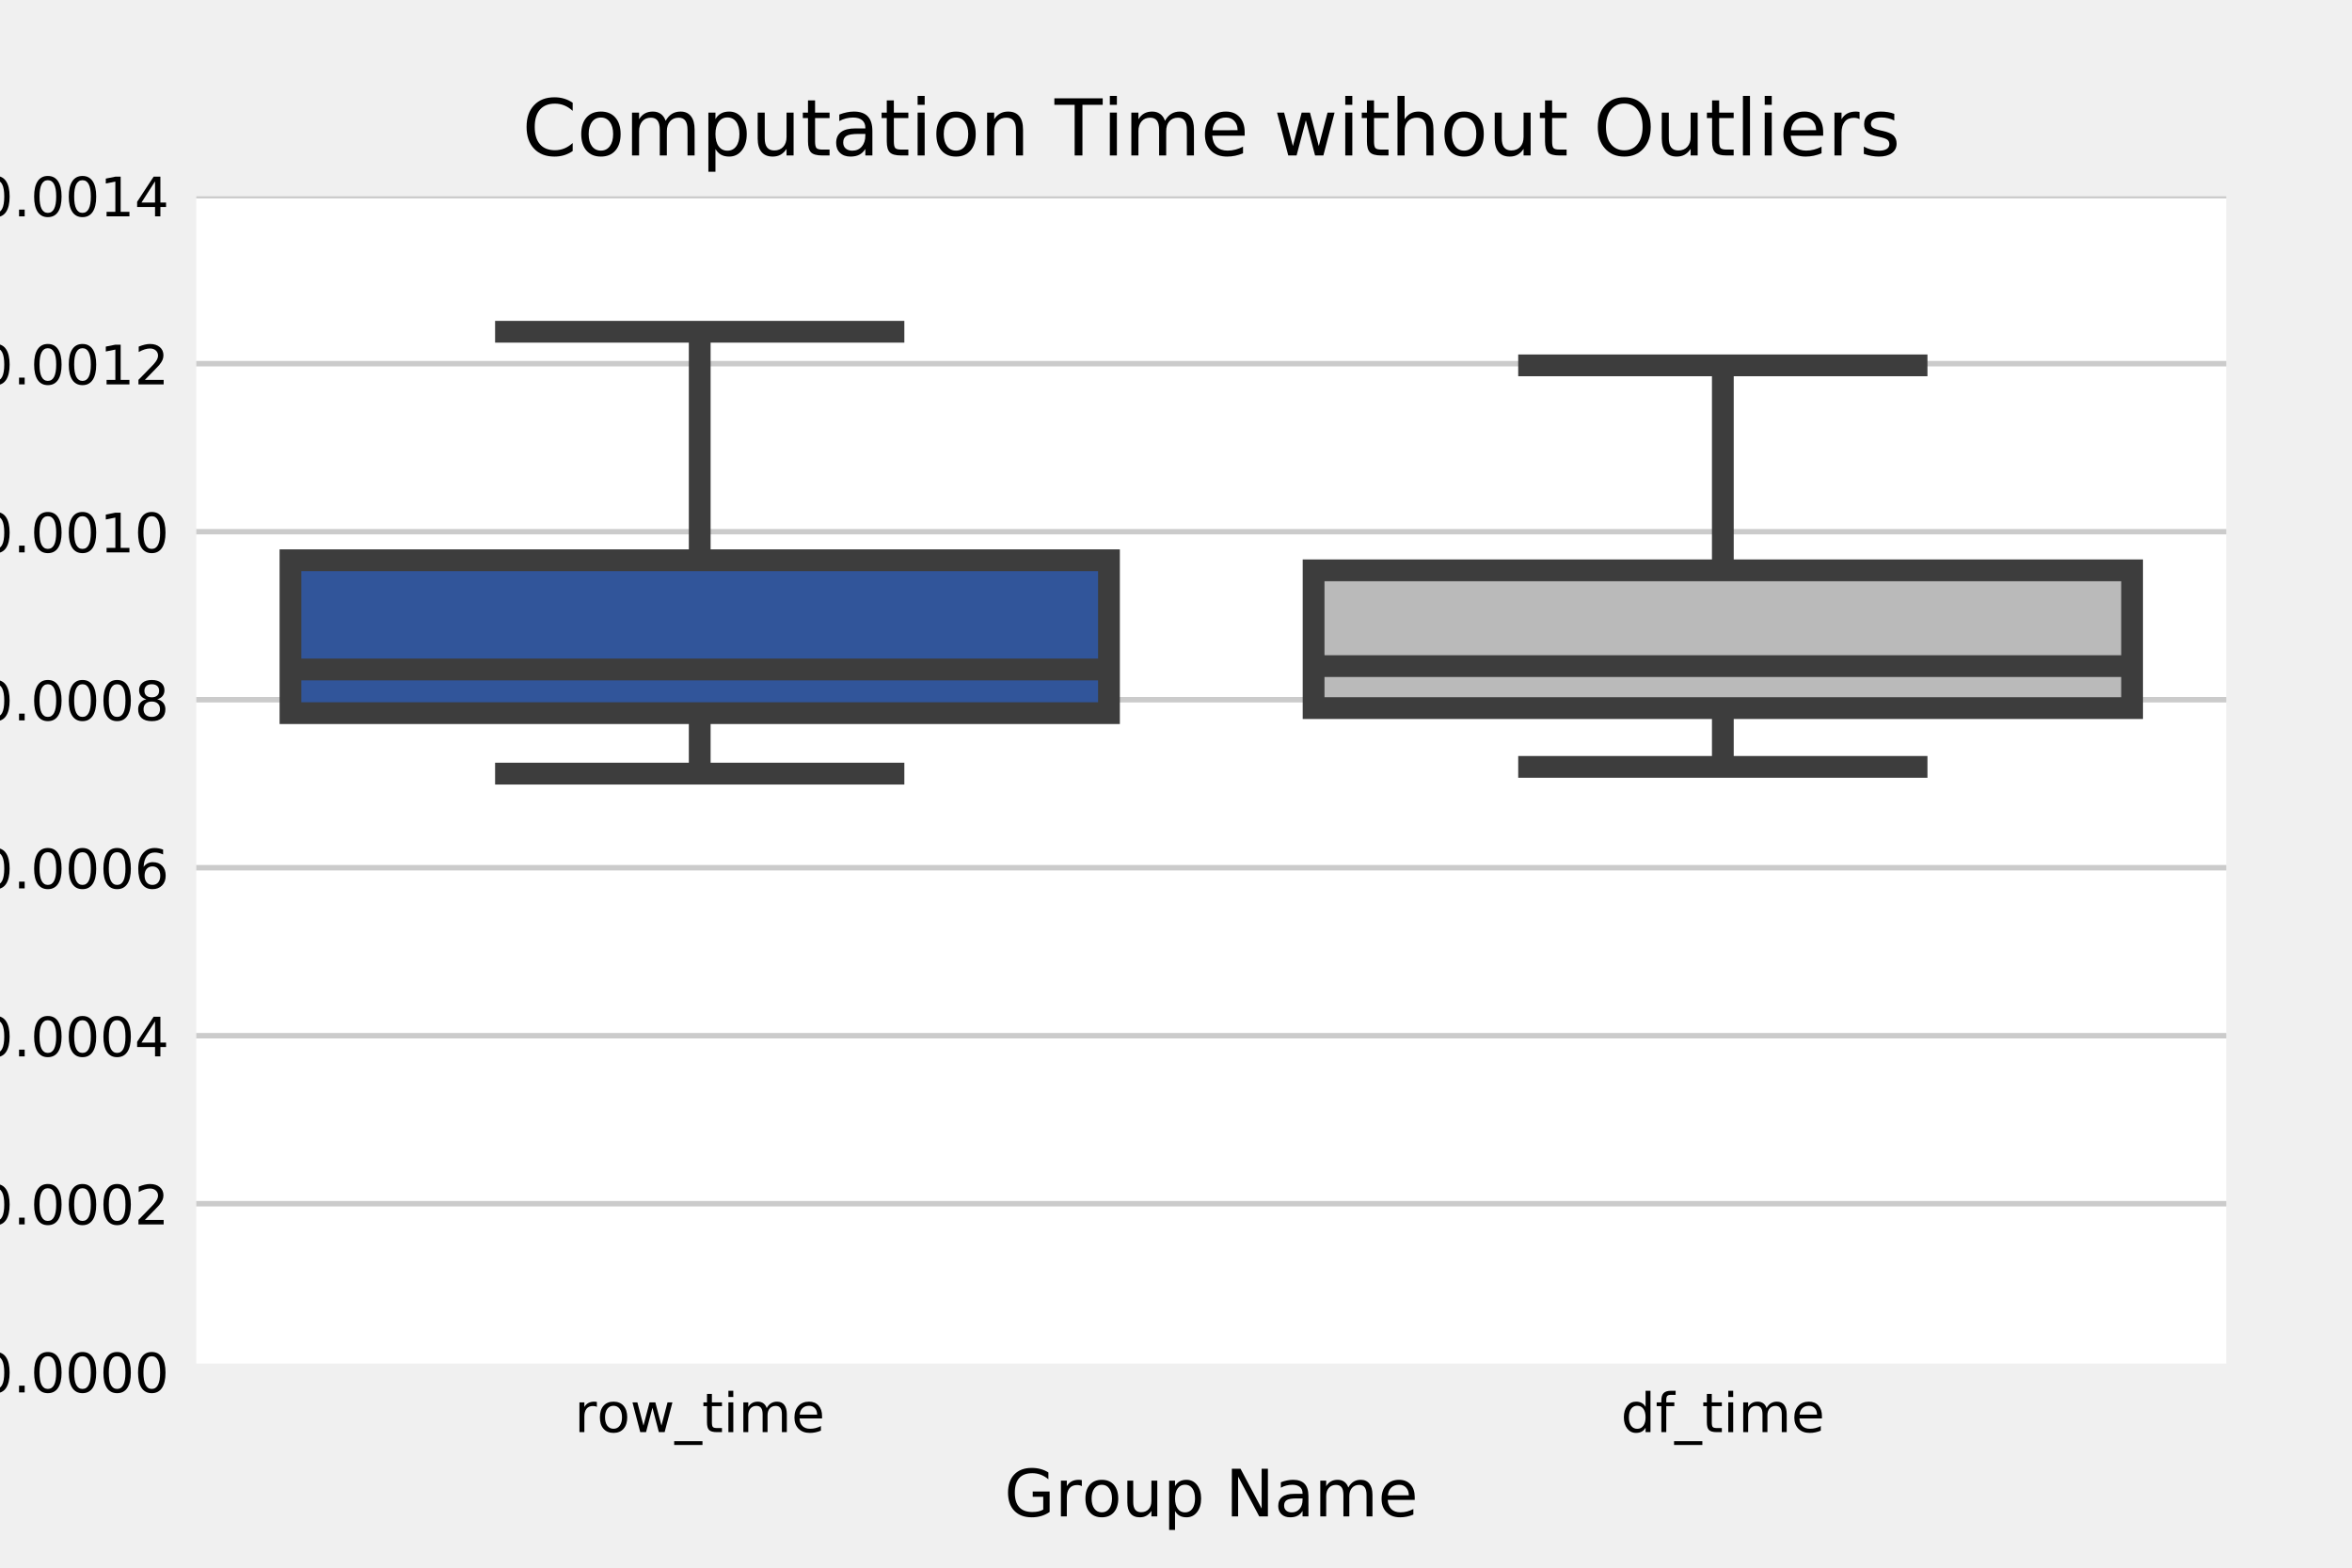
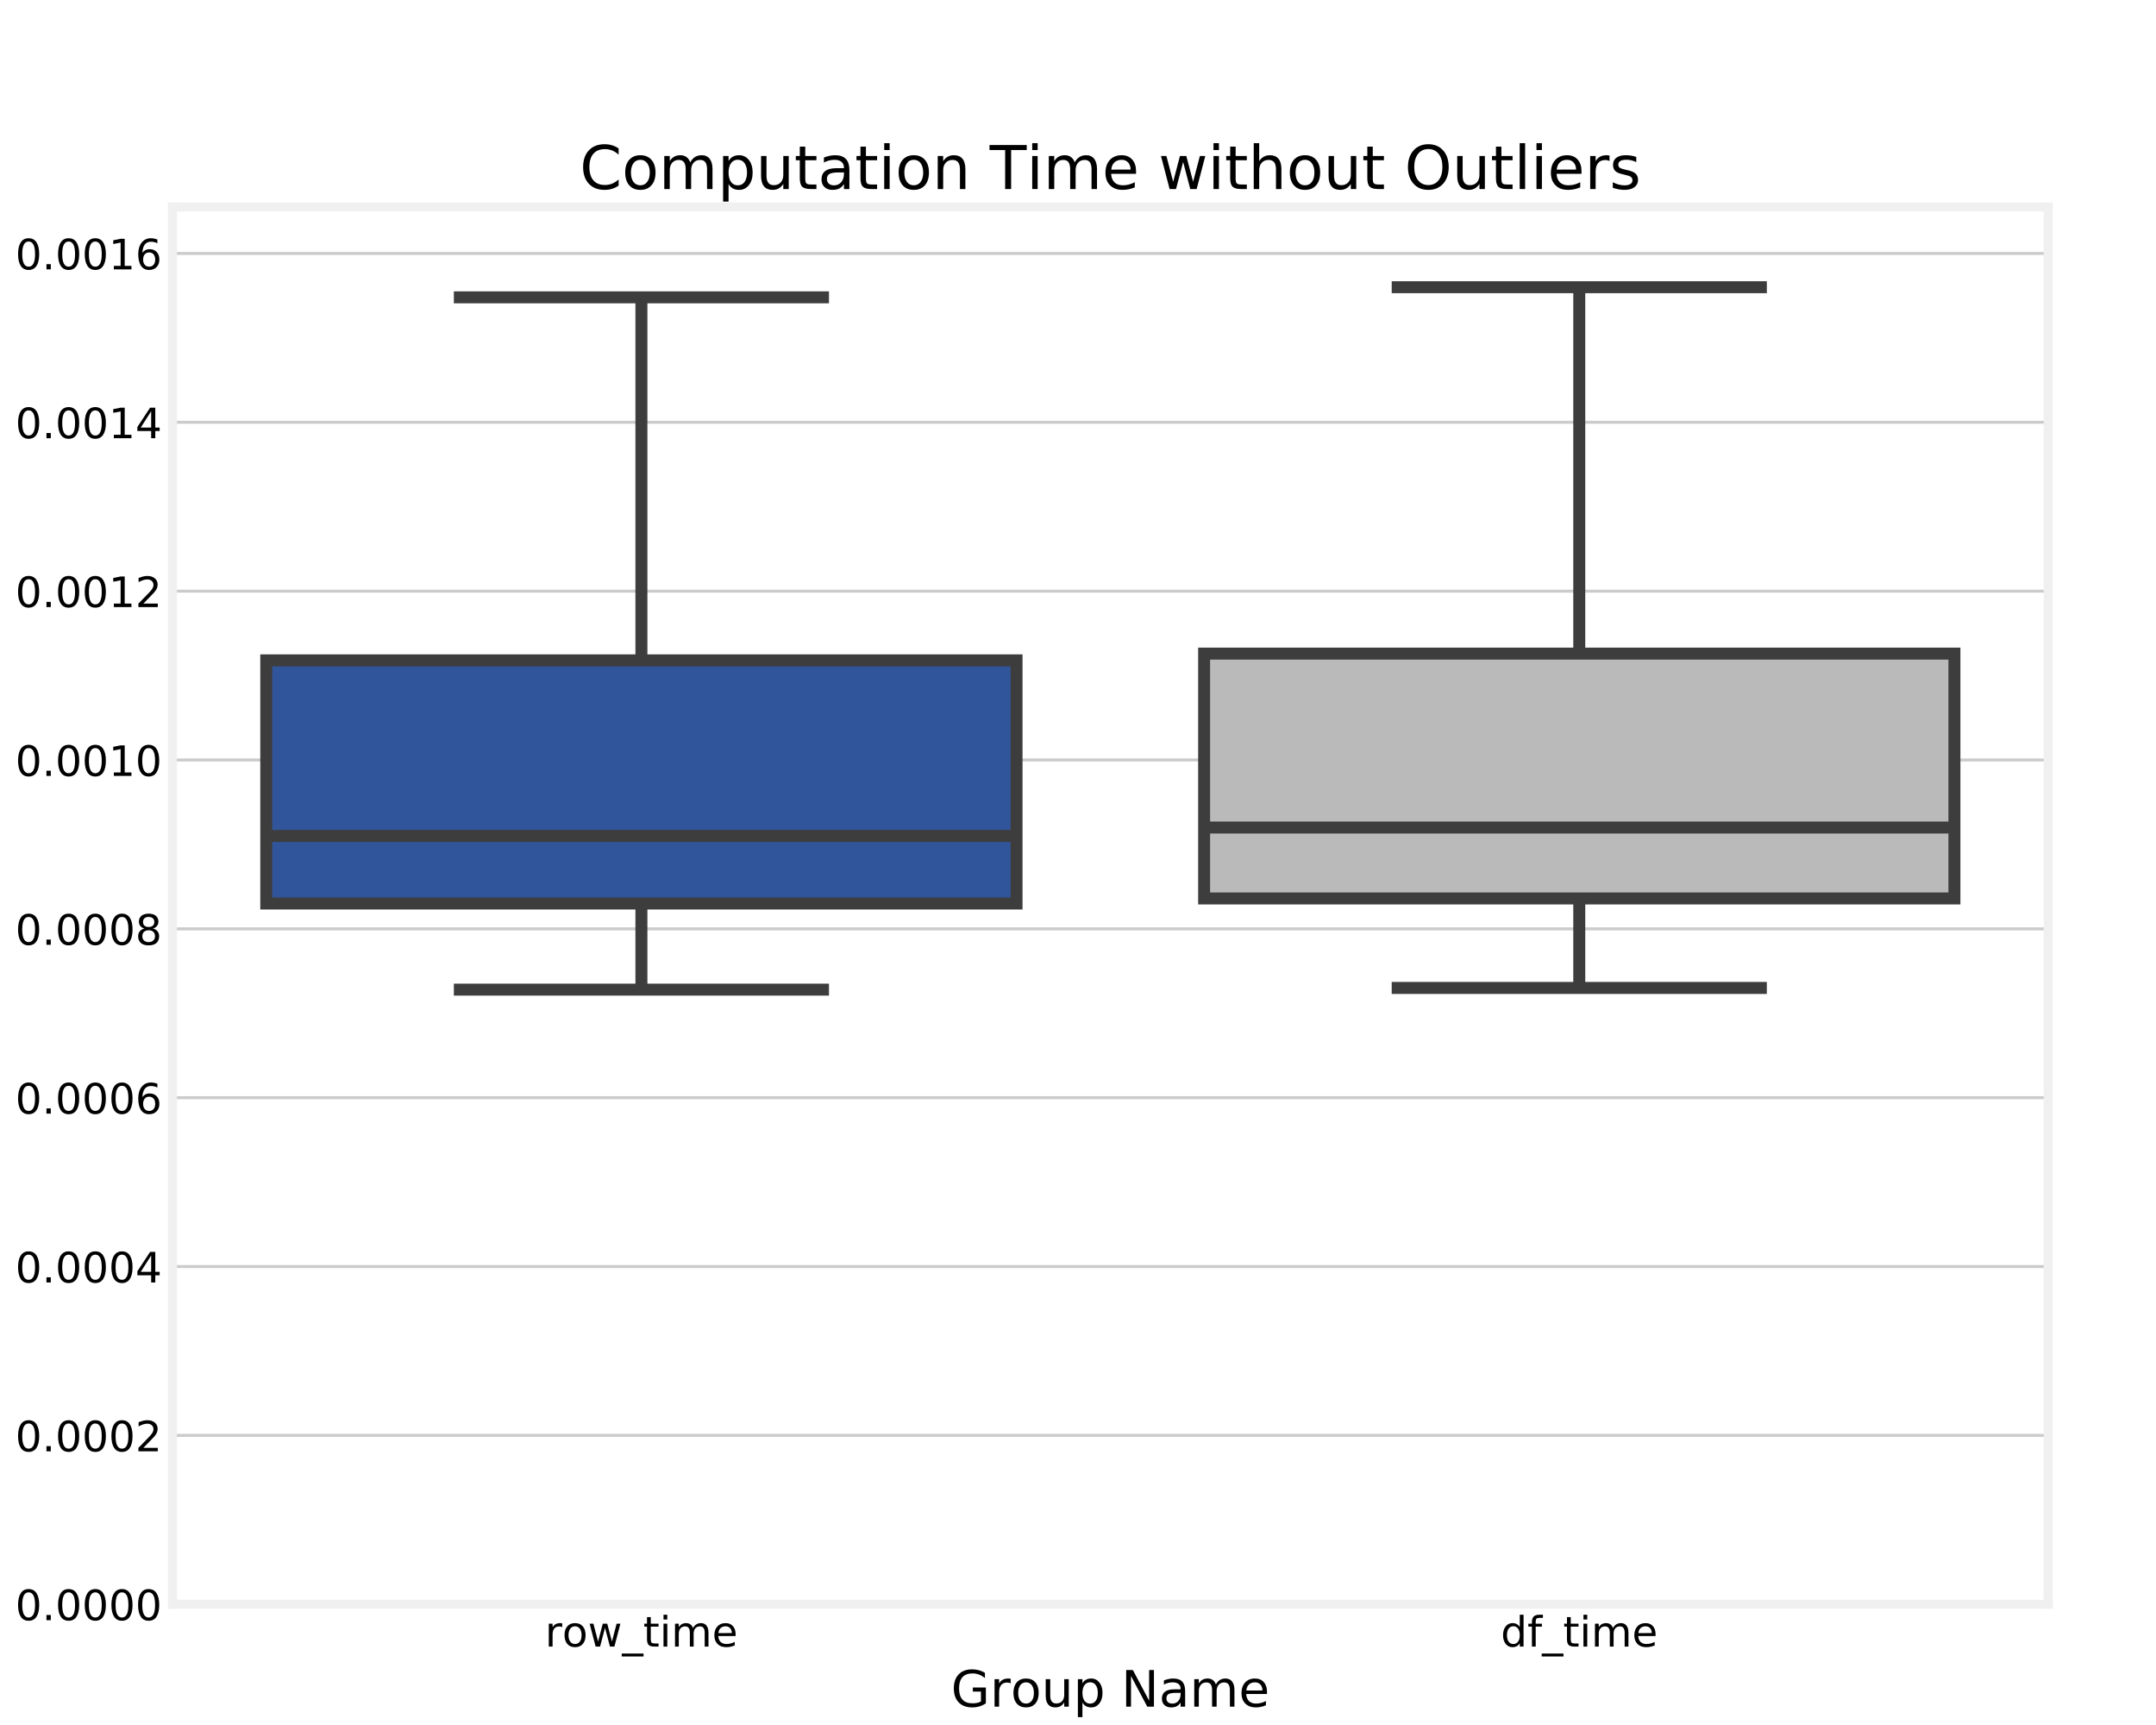
- <svg xmlns="http://www.w3.org/2000/svg" xmlns:xlink="http://www.w3.org/1999/xlink" height="288pt" version="1.1" viewBox="0 0 432 288" width="432pt">
+ <svg xmlns="http://www.w3.org/2000/svg" xmlns:xlink="http://www.w3.org/1999/xlink" height="576pt" version="1.1" viewBox="0 0 720 576" width="720pt">
  <defs>
    <style type="text/css">
*{stroke-linecap:butt;stroke-linejoin:round;}
  </style>
  </defs>
  <g id="figure_1">
    <g id="patch_1">
-       <path d="M 0 288  L 432 288  L 432 0  L 0 0  z " style="fill:#f0f0f0;" />
+       <path d="M 0 576  L 720 576  L 720 0  L 0 0  z " style="fill:#ffffff;" />
    </g>
    <g id="axes_1">
      <g id="patch_2">
-         <path d="M 34.56 252  L 410.4 252  L 410.4 34.56  L 34.56 34.56  z " style="fill:#ffffff;" />
+         <path d="M 57.6 535.68  L 684 535.68  L 684 69.12  L 57.6 69.12  z " style="fill:#ffffff;" />
      </g>
      <g id="matplotlib.axis_1">
        <g id="xtick_1">
          <g id="line2d_1" />
          <g id="text_1">
            <defs>
              <path d="M 41.109 46.297  Q 39.594 47.172 37.812 47.578  Q 36.031 48 33.891 48  Q 26.266 48 22.188 43.047  Q 18.109 38.094 18.109 28.812  L 18.109 0  L 9.078 0  L 9.078 54.688  L 18.109 54.688  L 18.109 46.188  Q 20.953 51.172 25.484 53.578  Q 30.031 56 36.531 56  Q 37.453 56 38.578 55.875  Q 39.703 55.766 41.062 55.516  z " id="DejaVuSans-114" />
              <path d="M 30.609 48.391  Q 23.391 48.391 19.188 42.75  Q 14.984 37.109 14.984 27.297  Q 14.984 17.484 19.156 11.844  Q 23.344 6.203 30.609 6.203  Q 37.797 6.203 41.984 11.859  Q 46.188 17.531 46.188 27.297  Q 46.188 37.016 41.984 42.703  Q 37.797 48.391 30.609 48.391  z M 30.609 56  Q 42.328 56 49.016 48.375  Q 55.719 40.766 55.719 27.297  Q 55.719 13.875 49.016 6.219  Q 42.328 -1.422 30.609 -1.422  Q 18.844 -1.422 12.172 6.219  Q 5.516 13.875 5.516 27.297  Q 5.516 40.766 12.172 48.375  Q 18.844 56 30.609 56  z " id="DejaVuSans-111" />
              <path d="M 4.203 54.688  L 13.188 54.688  L 24.422 12.016  L 35.594 54.688  L 46.188 54.688  L 57.422 12.016  L 68.609 54.688  L 77.594 54.688  L 63.281 0  L 52.688 0  L 40.922 44.828  L 29.109 0  L 18.5 0  z " id="DejaVuSans-119" />
              <path d="M 50.984 -16.609  L 50.984 -23.578  L -0.984 -23.578  L -0.984 -16.609  z " id="DejaVuSans-95" />
              <path d="M 18.312 70.219  L 18.312 54.688  L 36.812 54.688  L 36.812 47.703  L 18.312 47.703  L 18.312 18.016  Q 18.312 11.328 20.141 9.422  Q 21.969 7.516 27.594 7.516  L 36.812 7.516  L 36.812 0  L 27.594 0  Q 17.188 0 13.234 3.875  Q 9.281 7.766 9.281 18.016  L 9.281 47.703  L 2.688 47.703  L 2.688 54.688  L 9.281 54.688  L 9.281 70.219  z " id="DejaVuSans-116" />
              <path d="M 9.422 54.688  L 18.406 54.688  L 18.406 0  L 9.422 0  z M 9.422 75.984  L 18.406 75.984  L 18.406 64.594  L 9.422 64.594  z " id="DejaVuSans-105" />
              <path d="M 52 44.188  Q 55.375 50.25 60.062 53.125  Q 64.75 56 71.094 56  Q 79.641 56 84.281 50.016  Q 88.922 44.047 88.922 33.016  L 88.922 0  L 79.891 0  L 79.891 32.719  Q 79.891 40.578 77.094 44.375  Q 74.312 48.188 68.609 48.188  Q 61.625 48.188 57.562 43.547  Q 53.516 38.922 53.516 30.906  L 53.516 0  L 44.484 0  L 44.484 32.719  Q 44.484 40.625 41.703 44.406  Q 38.922 48.188 33.109 48.188  Q 26.219 48.188 22.156 43.531  Q 18.109 38.875 18.109 30.906  L 18.109 0  L 9.078 0  L 9.078 54.688  L 18.109 54.688  L 18.109 46.188  Q 21.188 51.219 25.484 53.609  Q 29.781 56 35.688 56  Q 41.656 56 45.828 52.969  Q 50 49.953 52 44.188  z " id="DejaVuSans-109" />
              <path d="M 56.203 29.594  L 56.203 25.203  L 14.891 25.203  Q 15.484 15.922 20.484 11.062  Q 25.484 6.203 34.422 6.203  Q 39.594 6.203 44.453 7.469  Q 49.312 8.734 54.109 11.281  L 54.109 2.781  Q 49.266 0.734 44.188 -0.344  Q 39.109 -1.422 33.891 -1.422  Q 20.797 -1.422 13.156 6.188  Q 5.516 13.812 5.516 26.812  Q 5.516 40.234 12.766 48.109  Q 20.016 56 32.328 56  Q 43.359 56 49.781 48.891  Q 56.203 41.797 56.203 29.594  z M 47.219 32.234  Q 47.125 39.594 43.094 43.984  Q 39.062 48.391 32.422 48.391  Q 24.906 48.391 20.391 44.141  Q 15.875 39.891 15.188 32.172  z " id="DejaVuSans-101" />
            </defs>
-             <g transform="translate(105.5216 263.0984)scale(0.1 -0.1)">
+             <g transform="translate(182.0022 549.8178)scale(0.14 -0.14)">
              <use xlink:href="#DejaVuSans-114" />
              <use x="41.082" xlink:href="#DejaVuSans-111" />
              <use x="102.264" xlink:href="#DejaVuSans-119" />
              <use x="184.051" xlink:href="#DejaVuSans-95" />
              <use x="234.051" xlink:href="#DejaVuSans-116" />
              <use x="273.26" xlink:href="#DejaVuSans-105" />
              <use x="301.043" xlink:href="#DejaVuSans-109" />
              <use x="398.455" xlink:href="#DejaVuSans-101" />
            </g>
          </g>
        </g>
        <g id="xtick_2">
          <g id="line2d_2" />
          <g id="text_2">
            <defs>
              <path d="M 45.406 46.391  L 45.406 75.984  L 54.391 75.984  L 54.391 0  L 45.406 0  L 45.406 8.203  Q 42.578 3.328 38.25 0.953  Q 33.938 -1.422 27.875 -1.422  Q 17.969 -1.422 11.734 6.484  Q 5.516 14.406 5.516 27.297  Q 5.516 40.188 11.734 48.094  Q 17.969 56 27.875 56  Q 33.938 56 38.25 53.625  Q 42.578 51.266 45.406 46.391  z M 14.797 27.297  Q 14.797 17.391 18.875 11.75  Q 22.953 6.109 30.078 6.109  Q 37.203 6.109 41.297 11.75  Q 45.406 17.391 45.406 27.297  Q 45.406 37.203 41.297 42.844  Q 37.203 48.484 30.078 48.484  Q 22.953 48.484 18.875 42.844  Q 14.797 37.203 14.797 27.297  z " id="DejaVuSans-100" />
              <path d="M 37.109 75.984  L 37.109 68.5  L 28.516 68.5  Q 23.688 68.5 21.797 66.547  Q 19.922 64.594 19.922 59.516  L 19.922 54.688  L 34.719 54.688  L 34.719 47.703  L 19.922 47.703  L 19.922 0  L 10.891 0  L 10.891 47.703  L 2.297 47.703  L 2.297 54.688  L 10.891 54.688  L 10.891 58.5  Q 10.891 67.625 15.141 71.797  Q 19.391 75.984 28.609 75.984  z " id="DejaVuSans-102" />
            </defs>
-             <g transform="translate(297.7095 263.0984)scale(0.1 -0.1)">
+             <g transform="translate(501.1773 549.8178)scale(0.14 -0.14)">
              <use xlink:href="#DejaVuSans-100" />
              <use x="63.477" xlink:href="#DejaVuSans-102" />
              <use x="98.682" xlink:href="#DejaVuSans-95" />
              <use x="148.682" xlink:href="#DejaVuSans-116" />
              <use x="187.891" xlink:href="#DejaVuSans-105" />
              <use x="215.674" xlink:href="#DejaVuSans-109" />
              <use x="313.086" xlink:href="#DejaVuSans-101" />
            </g>
          </g>
        </g>
        <g id="text_3">
          <defs>
            <path d="M 59.516 10.406  L 59.516 29.984  L 43.406 29.984  L 43.406 38.094  L 69.281 38.094  L 69.281 6.781  Q 63.578 2.734 56.688 0.656  Q 49.812 -1.422 42 -1.422  Q 24.906 -1.422 15.25 8.562  Q 5.609 18.562 5.609 36.375  Q 5.609 54.25 15.25 64.234  Q 24.906 74.219 42 74.219  Q 49.125 74.219 55.547 72.453  Q 61.969 70.703 67.391 67.281  L 67.391 56.781  Q 61.922 61.422 55.766 63.766  Q 49.609 66.109 42.828 66.109  Q 29.438 66.109 22.719 58.641  Q 16.016 51.172 16.016 36.375  Q 16.016 21.625 22.719 14.156  Q 29.438 6.688 42.828 6.688  Q 48.047 6.688 52.141 7.594  Q 56.25 8.5 59.516 10.406  z " id="DejaVuSans-71" />
            <path d="M 8.5 21.578  L 8.5 54.688  L 17.484 54.688  L 17.484 21.922  Q 17.484 14.156 20.5 10.266  Q 23.531 6.391 29.594 6.391  Q 36.859 6.391 41.078 11.031  Q 45.312 15.672 45.312 23.688  L 45.312 54.688  L 54.297 54.688  L 54.297 0  L 45.312 0  L 45.312 8.406  Q 42.047 3.422 37.719 1  Q 33.406 -1.422 27.688 -1.422  Q 18.266 -1.422 13.375 4.438  Q 8.5 10.297 8.5 21.578  z M 31.109 56  z " id="DejaVuSans-117" />
            <path d="M 18.109 8.203  L 18.109 -20.797  L 9.078 -20.797  L 9.078 54.688  L 18.109 54.688  L 18.109 46.391  Q 20.953 51.266 25.266 53.625  Q 29.594 56 35.594 56  Q 45.562 56 51.781 48.094  Q 58.016 40.188 58.016 27.297  Q 58.016 14.406 51.781 6.484  Q 45.562 -1.422 35.594 -1.422  Q 29.594 -1.422 25.266 0.953  Q 20.953 3.328 18.109 8.203  z M 48.688 27.297  Q 48.688 37.203 44.609 42.844  Q 40.531 48.484 33.406 48.484  Q 26.266 48.484 22.188 42.844  Q 18.109 37.203 18.109 27.297  Q 18.109 17.391 22.188 11.75  Q 26.266 6.109 33.406 6.109  Q 40.531 6.109 44.609 11.75  Q 48.688 17.391 48.688 27.297  z " id="DejaVuSans-112" />
            <path id="DejaVuSans-32" />
            <path d="M 9.812 72.906  L 23.094 72.906  L 55.422 11.922  L 55.422 72.906  L 64.984 72.906  L 64.984 0  L 51.703 0  L 19.391 60.984  L 19.391 0  L 9.812 0  z " id="DejaVuSans-78" />
            <path d="M 34.281 27.484  Q 23.391 27.484 19.188 25  Q 14.984 22.516 14.984 16.5  Q 14.984 11.719 18.141 8.906  Q 21.297 6.109 26.703 6.109  Q 34.188 6.109 38.703 11.406  Q 43.219 16.703 43.219 25.484  L 43.219 27.484  z M 52.203 31.203  L 52.203 0  L 43.219 0  L 43.219 8.297  Q 40.141 3.328 35.547 0.953  Q 30.953 -1.422 24.312 -1.422  Q 15.922 -1.422 10.953 3.297  Q 6 8.016 6 15.922  Q 6 25.141 12.172 29.828  Q 18.359 34.516 30.609 34.516  L 43.219 34.516  L 43.219 35.406  Q 43.219 41.609 39.141 45  Q 35.062 48.391 27.688 48.391  Q 23 48.391 18.547 47.266  Q 14.109 46.141 10.016 43.891  L 10.016 52.203  Q 14.938 54.109 19.578 55.047  Q 24.219 56 28.609 56  Q 40.484 56 46.344 49.844  Q 52.203 43.703 52.203 31.203  z " id="DejaVuSans-97" />
          </defs>
-           <g transform="translate(184.4747 278.5744)scale(0.12 -0.12)">
+           <g transform="translate(317.5926 569.8841)scale(0.168 -0.168)">
            <use xlink:href="#DejaVuSans-71" />
            <use x="77.49" xlink:href="#DejaVuSans-114" />
            <use x="118.572" xlink:href="#DejaVuSans-111" />
            <use x="179.754" xlink:href="#DejaVuSans-117" />
            <use x="243.133" xlink:href="#DejaVuSans-112" />
            <use x="306.609" xlink:href="#DejaVuSans-32" />
            <use x="338.396" xlink:href="#DejaVuSans-78" />
            <use x="413.201" xlink:href="#DejaVuSans-97" />
            <use x="474.48" xlink:href="#DejaVuSans-109" />
            <use x="571.893" xlink:href="#DejaVuSans-101" />
          </g>
        </g>
      </g>
      <g id="matplotlib.axis_2">
        <g id="ytick_1">
          <g id="line2d_3">
-             <path clip-path="url(#p9e20594814)" d="M 34.56 252  L 410.4 252  " style="fill:none;stroke:#cbcbcb;" />
+             <path clip-path="url(#pdf74c2e23c)" d="M 57.6 535.68  L 684 535.68  " style="fill:none;stroke:#cbcbcb;" />
          </g>
          <g id="line2d_4" />
          <g id="text_4">
            <defs>
              <path d="M 31.781 66.406  Q 24.172 66.406 20.328 58.906  Q 16.5 51.422 16.5 36.375  Q 16.5 21.391 20.328 13.891  Q 24.172 6.391 31.781 6.391  Q 39.453 6.391 43.281 13.891  Q 47.125 21.391 47.125 36.375  Q 47.125 51.422 43.281 58.906  Q 39.453 66.406 31.781 66.406  z M 31.781 74.219  Q 44.047 74.219 50.516 64.516  Q 56.984 54.828 56.984 36.375  Q 56.984 17.969 50.516 8.266  Q 44.047 -1.422 31.781 -1.422  Q 19.531 -1.422 13.062 8.266  Q 6.594 17.969 6.594 36.375  Q 6.594 54.828 13.062 64.516  Q 19.531 74.219 31.781 74.219  z " id="DejaVuSans-48" />
              <path d="M 10.688 12.406  L 21 12.406  L 21 0  L 10.688 0  z " id="DejaVuSans-46" />
            </defs>
-             <g transform="translate(-3.930625 255.7992)scale(0.1 -0.1)">
+             <g transform="translate(5.113125 540.9989)scale(0.14 -0.14)">
              <use xlink:href="#DejaVuSans-48" />
              <use x="63.623" xlink:href="#DejaVuSans-46" />
              <use x="95.41" xlink:href="#DejaVuSans-48" />
              <use x="159.033" xlink:href="#DejaVuSans-48" />
              <use x="222.656" xlink:href="#DejaVuSans-48" />
              <use x="286.279" xlink:href="#DejaVuSans-48" />
            </g>
          </g>
        </g>
        <g id="ytick_2">
          <g id="line2d_5">
-             <path clip-path="url(#p9e20594814)" d="M 34.56 221.136  L 410.4 221.136  " style="fill:none;stroke:#cbcbcb;" />
+             <path clip-path="url(#pdf74c2e23c)" d="M 57.6 479.298  L 684 479.298  " style="fill:none;stroke:#cbcbcb;" />
          </g>
          <g id="line2d_6" />
          <g id="text_5">
            <defs>
              <path d="M 19.188 8.297  L 53.609 8.297  L 53.609 0  L 7.328 0  L 7.328 8.297  Q 12.938 14.109 22.625 23.891  Q 32.328 33.688 34.812 36.531  Q 39.547 41.844 41.422 45.531  Q 43.312 49.219 43.312 52.781  Q 43.312 58.594 39.234 62.25  Q 35.156 65.922 28.609 65.922  Q 23.969 65.922 18.812 64.312  Q 13.672 62.703 7.812 59.422  L 7.812 69.391  Q 13.766 71.781 18.938 73  Q 24.125 74.219 28.422 74.219  Q 39.75 74.219 46.484 68.547  Q 53.219 62.891 53.219 53.422  Q 53.219 48.922 51.531 44.891  Q 49.859 40.875 45.406 35.406  Q 44.188 33.984 37.641 27.219  Q 31.109 20.453 19.188 8.297  z " id="DejaVuSans-50" />
            </defs>
-             <g transform="translate(-3.930625 224.9348)scale(0.1 -0.1)">
+             <g transform="translate(5.113125 484.617)scale(0.14 -0.14)">
              <use xlink:href="#DejaVuSans-48" />
              <use x="63.623" xlink:href="#DejaVuSans-46" />
              <use x="95.41" xlink:href="#DejaVuSans-48" />
              <use x="159.033" xlink:href="#DejaVuSans-48" />
              <use x="222.656" xlink:href="#DejaVuSans-48" />
              <use x="286.279" xlink:href="#DejaVuSans-50" />
            </g>
          </g>
        </g>
        <g id="ytick_3">
          <g id="line2d_7">
-             <path clip-path="url(#p9e20594814)" d="M 34.56 190.271  L 410.4 190.271  " style="fill:none;stroke:#cbcbcb;" />
+             <path clip-path="url(#pdf74c2e23c)" d="M 57.6 422.916  L 684 422.916  " style="fill:none;stroke:#cbcbcb;" />
          </g>
          <g id="line2d_8" />
          <g id="text_6">
            <defs>
              <path d="M 37.797 64.312  L 12.891 25.391  L 37.797 25.391  z M 35.203 72.906  L 47.609 72.906  L 47.609 25.391  L 58.016 25.391  L 58.016 17.188  L 47.609 17.188  L 47.609 0  L 37.797 0  L 37.797 17.188  L 4.891 17.188  L 4.891 26.703  z " id="DejaVuSans-52" />
            </defs>
-             <g transform="translate(-3.930625 194.0703)scale(0.1 -0.1)">
+             <g transform="translate(5.113125 428.2352)scale(0.14 -0.14)">
              <use xlink:href="#DejaVuSans-48" />
              <use x="63.623" xlink:href="#DejaVuSans-46" />
              <use x="95.41" xlink:href="#DejaVuSans-48" />
              <use x="159.033" xlink:href="#DejaVuSans-48" />
              <use x="222.656" xlink:href="#DejaVuSans-48" />
              <use x="286.279" xlink:href="#DejaVuSans-52" />
            </g>
          </g>
        </g>
        <g id="ytick_4">
          <g id="line2d_9">
-             <path clip-path="url(#p9e20594814)" d="M 34.56 159.407  L 410.4 159.407  " style="fill:none;stroke:#cbcbcb;" />
+             <path clip-path="url(#pdf74c2e23c)" d="M 57.6 366.534  L 684 366.534  " style="fill:none;stroke:#cbcbcb;" />
          </g>
          <g id="line2d_10" />
          <g id="text_7">
            <defs>
              <path d="M 33.016 40.375  Q 26.375 40.375 22.484 35.828  Q 18.609 31.297 18.609 23.391  Q 18.609 15.531 22.484 10.953  Q 26.375 6.391 33.016 6.391  Q 39.656 6.391 43.531 10.953  Q 47.406 15.531 47.406 23.391  Q 47.406 31.297 43.531 35.828  Q 39.656 40.375 33.016 40.375  z M 52.594 71.297  L 52.594 62.312  Q 48.875 64.062 45.094 64.984  Q 41.312 65.922 37.594 65.922  Q 27.828 65.922 22.672 59.328  Q 17.531 52.734 16.797 39.406  Q 19.672 43.656 24.016 45.922  Q 28.375 48.188 33.594 48.188  Q 44.578 48.188 50.953 41.516  Q 57.328 34.859 57.328 23.391  Q 57.328 12.156 50.688 5.359  Q 44.047 -1.422 33.016 -1.422  Q 20.359 -1.422 13.672 8.266  Q 6.984 17.969 6.984 36.375  Q 6.984 53.656 15.188 63.938  Q 23.391 74.219 37.203 74.219  Q 40.922 74.219 44.703 73.484  Q 48.484 72.75 52.594 71.297  z " id="DejaVuSans-54" />
            </defs>
-             <g transform="translate(-3.930625 163.2059)scale(0.1 -0.1)">
+             <g transform="translate(5.113125 371.8533)scale(0.14 -0.14)">
              <use xlink:href="#DejaVuSans-48" />
              <use x="63.623" xlink:href="#DejaVuSans-46" />
              <use x="95.41" xlink:href="#DejaVuSans-48" />
              <use x="159.033" xlink:href="#DejaVuSans-48" />
              <use x="222.656" xlink:href="#DejaVuSans-48" />
              <use x="286.279" xlink:href="#DejaVuSans-54" />
            </g>
          </g>
        </g>
        <g id="ytick_5">
          <g id="line2d_11">
-             <path clip-path="url(#p9e20594814)" d="M 34.56 128.542  L 410.4 128.542  " style="fill:none;stroke:#cbcbcb;" />
+             <path clip-path="url(#pdf74c2e23c)" d="M 57.6 310.153  L 684 310.153  " style="fill:none;stroke:#cbcbcb;" />
          </g>
          <g id="line2d_12" />
          <g id="text_8">
            <defs>
              <path d="M 31.781 34.625  Q 24.75 34.625 20.719 30.859  Q 16.703 27.094 16.703 20.516  Q 16.703 13.922 20.719 10.156  Q 24.75 6.391 31.781 6.391  Q 38.812 6.391 42.859 10.172  Q 46.922 13.969 46.922 20.516  Q 46.922 27.094 42.891 30.859  Q 38.875 34.625 31.781 34.625  z M 21.922 38.812  Q 15.578 40.375 12.031 44.719  Q 8.5 49.078 8.5 55.328  Q 8.5 64.062 14.719 69.141  Q 20.953 74.219 31.781 74.219  Q 42.672 74.219 48.875 69.141  Q 55.078 64.062 55.078 55.328  Q 55.078 49.078 51.531 44.719  Q 48 40.375 41.703 38.812  Q 48.828 37.156 52.797 32.312  Q 56.781 27.484 56.781 20.516  Q 56.781 9.906 50.312 4.234  Q 43.844 -1.422 31.781 -1.422  Q 19.734 -1.422 13.25 4.234  Q 6.781 9.906 6.781 20.516  Q 6.781 27.484 10.781 32.312  Q 14.797 37.156 21.922 38.812  z M 18.312 54.391  Q 18.312 48.734 21.844 45.562  Q 25.391 42.391 31.781 42.391  Q 38.141 42.391 41.719 45.562  Q 45.312 48.734 45.312 54.391  Q 45.312 60.062 41.719 63.234  Q 38.141 66.406 31.781 66.406  Q 25.391 66.406 21.844 63.234  Q 18.312 60.062 18.312 54.391  z " id="DejaVuSans-56" />
            </defs>
-             <g transform="translate(-3.930625 132.3414)scale(0.1 -0.1)">
+             <g transform="translate(5.113125 315.4714)scale(0.14 -0.14)">
              <use xlink:href="#DejaVuSans-48" />
              <use x="63.623" xlink:href="#DejaVuSans-46" />
              <use x="95.41" xlink:href="#DejaVuSans-48" />
              <use x="159.033" xlink:href="#DejaVuSans-48" />
              <use x="222.656" xlink:href="#DejaVuSans-48" />
              <use x="286.279" xlink:href="#DejaVuSans-56" />
            </g>
          </g>
        </g>
        <g id="ytick_6">
          <g id="line2d_13">
-             <path clip-path="url(#p9e20594814)" d="M 34.56 97.678  L 410.4 97.678  " style="fill:none;stroke:#cbcbcb;" />
+             <path clip-path="url(#pdf74c2e23c)" d="M 57.6 253.771  L 684 253.771  " style="fill:none;stroke:#cbcbcb;" />
          </g>
          <g id="line2d_14" />
          <g id="text_9">
            <defs>
              <path d="M 12.406 8.297  L 28.516 8.297  L 28.516 63.922  L 10.984 60.406  L 10.984 69.391  L 28.422 72.906  L 38.281 72.906  L 38.281 8.297  L 54.391 8.297  L 54.391 0  L 12.406 0  z " id="DejaVuSans-49" />
            </defs>
-             <g transform="translate(-3.930625 101.477)scale(0.1 -0.1)">
+             <g transform="translate(5.113125 259.0895)scale(0.14 -0.14)">
              <use xlink:href="#DejaVuSans-48" />
              <use x="63.623" xlink:href="#DejaVuSans-46" />
              <use x="95.41" xlink:href="#DejaVuSans-48" />
              <use x="159.033" xlink:href="#DejaVuSans-48" />
              <use x="222.656" xlink:href="#DejaVuSans-49" />
              <use x="286.279" xlink:href="#DejaVuSans-48" />
            </g>
          </g>
        </g>
        <g id="ytick_7">
          <g id="line2d_15">
-             <path clip-path="url(#p9e20594814)" d="M 34.56 66.813  L 410.4 66.813  " style="fill:none;stroke:#cbcbcb;" />
+             <path clip-path="url(#pdf74c2e23c)" d="M 57.6 197.389  L 684 197.389  " style="fill:none;stroke:#cbcbcb;" />
          </g>
          <g id="line2d_16" />
          <g id="text_10">
-             <g transform="translate(-3.930625 70.61256)scale(0.1 -0.1)">
+             <g transform="translate(5.113125 202.7077)scale(0.14 -0.14)">
              <use xlink:href="#DejaVuSans-48" />
              <use x="63.623" xlink:href="#DejaVuSans-46" />
              <use x="95.41" xlink:href="#DejaVuSans-48" />
              <use x="159.033" xlink:href="#DejaVuSans-48" />
              <use x="222.656" xlink:href="#DejaVuSans-49" />
              <use x="286.279" xlink:href="#DejaVuSans-50" />
            </g>
          </g>
        </g>
        <g id="ytick_8">
          <g id="line2d_17">
-             <path clip-path="url(#p9e20594814)" d="M 34.56 35.949  L 410.4 35.949  " style="fill:none;stroke:#cbcbcb;" />
+             <path clip-path="url(#pdf74c2e23c)" d="M 57.6 141.007  L 684 141.007  " style="fill:none;stroke:#cbcbcb;" />
          </g>
          <g id="line2d_18" />
          <g id="text_11">
-             <g transform="translate(-3.930625 39.74812)scale(0.1 -0.1)">
+             <g transform="translate(5.113125 146.3258)scale(0.14 -0.14)">
              <use xlink:href="#DejaVuSans-48" />
              <use x="63.623" xlink:href="#DejaVuSans-46" />
              <use x="95.41" xlink:href="#DejaVuSans-48" />
              <use x="159.033" xlink:href="#DejaVuSans-48" />
              <use x="222.656" xlink:href="#DejaVuSans-49" />
              <use x="286.279" xlink:href="#DejaVuSans-52" />
            </g>
          </g>
        </g>
-         <g id="text_12">
+         <g id="ytick_9">
+           <g id="line2d_19">
+             <path clip-path="url(#pdf74c2e23c)" d="M 57.6 84.625  L 684 84.625  " style="fill:none;stroke:#cbcbcb;" />
+           </g>
+           <g id="line2d_20" />
+           <g id="text_12">
+             <g transform="translate(5.113125 89.94392)scale(0.14 -0.14)">
+               <use xlink:href="#DejaVuSans-48" />
+               <use x="63.623" xlink:href="#DejaVuSans-46" />
+               <use x="95.41" xlink:href="#DejaVuSans-48" />
+               <use x="159.033" xlink:href="#DejaVuSans-48" />
+               <use x="222.656" xlink:href="#DejaVuSans-49" />
+               <use x="286.279" xlink:href="#DejaVuSans-54" />
+             </g>
+           </g>
+         </g>
+         <g id="text_13">
          <defs>
            <path d="M -0.297 72.906  L 61.375 72.906  L 61.375 64.594  L 35.5 64.594  L 35.5 0  L 25.594 0  L 25.594 64.594  L -0.297 64.594  z " id="DejaVuSans-84" />
            <path d="M 31 75.875  Q 24.469 64.656 21.281 53.656  Q 18.109 42.672 18.109 31.391  Q 18.109 20.125 21.312 9.062  Q 24.516 -2 31 -13.188  L 23.188 -13.188  Q 15.875 -1.703 12.234 9.375  Q 8.594 20.453 8.594 31.391  Q 8.594 42.281 12.203 53.312  Q 15.828 64.359 23.188 75.875  z " id="DejaVuSans-40" />
            <path d="M 44.281 53.078  L 44.281 44.578  Q 40.484 46.531 36.375 47.5  Q 32.281 48.484 27.875 48.484  Q 21.188 48.484 17.844 46.438  Q 14.5 44.391 14.5 40.281  Q 14.5 37.156 16.891 35.375  Q 19.281 33.594 26.516 31.984  L 29.594 31.297  Q 39.156 29.25 43.188 25.516  Q 47.219 21.781 47.219 15.094  Q 47.219 7.469 41.188 3.016  Q 35.156 -1.422 24.609 -1.422  Q 20.219 -1.422 15.453 -0.562  Q 10.688 0.297 5.422 2  L 5.422 11.281  Q 10.406 8.688 15.234 7.391  Q 20.062 6.109 24.812 6.109  Q 31.156 6.109 34.562 8.281  Q 37.984 10.453 37.984 14.406  Q 37.984 18.062 35.516 20.016  Q 33.062 21.969 24.703 23.781  L 21.578 24.516  Q 13.234 26.266 9.516 29.906  Q 5.812 33.547 5.812 39.891  Q 5.812 47.609 11.281 51.797  Q 16.75 56 26.812 56  Q 31.781 56 36.172 55.266  Q 40.578 54.547 44.281 53.078  z " id="DejaVuSans-115" />
            <path d="M 48.781 52.594  L 48.781 44.188  Q 44.969 46.297 41.141 47.344  Q 37.312 48.391 33.406 48.391  Q 24.656 48.391 19.812 42.844  Q 14.984 37.312 14.984 27.297  Q 14.984 17.281 19.812 11.734  Q 24.656 6.203 33.406 6.203  Q 37.312 6.203 41.141 7.25  Q 44.969 8.297 48.781 10.406  L 48.781 2.094  Q 45.016 0.344 40.984 -0.531  Q 36.969 -1.422 32.422 -1.422  Q 20.062 -1.422 12.781 6.344  Q 5.516 14.109 5.516 27.297  Q 5.516 40.672 12.859 48.328  Q 20.219 56 33.016 56  Q 37.156 56 41.109 55.141  Q 45.062 54.297 48.781 52.594  z " id="DejaVuSans-99" />
            <path d="M 8.016 75.875  L 15.828 75.875  Q 23.141 64.359 26.781 53.312  Q 30.422 42.281 30.422 31.391  Q 30.422 20.453 26.781 9.375  Q 23.141 -1.703 15.828 -13.188  L 8.016 -13.188  Q 14.5 -2 17.703 9.062  Q 20.906 20.125 20.906 31.391  Q 20.906 42.672 17.703 53.656  Q 14.5 64.656 8.016 75.875  z " id="DejaVuSans-41" />
          </defs>
-           <g transform="translate(-10.42625 174.8503)rotate(-90)scale(0.12 -0.12)">
+           <g transform="translate(-2.38075 346.5984)rotate(-90)scale(0.168 -0.168)">
            <use xlink:href="#DejaVuSans-84" />
            <use x="61.037" xlink:href="#DejaVuSans-105" />
            <use x="88.82" xlink:href="#DejaVuSans-109" />
            <use x="186.232" xlink:href="#DejaVuSans-101" />
            <use x="247.756" xlink:href="#DejaVuSans-32" />
            <use x="279.543" xlink:href="#DejaVuSans-40" />
            <use x="318.557" xlink:href="#DejaVuSans-115" />
            <use x="370.656" xlink:href="#DejaVuSans-101" />
            <use x="432.18" xlink:href="#DejaVuSans-99" />
            <use x="487.16" xlink:href="#DejaVuSans-41" />
          </g>
        </g>
      </g>
      <g id="patch_3">
-         <path clip-path="url(#p9e20594814)" d="M 53.352 131.011  L 203.688 131.011  L 203.688 102.925  L 53.352 102.925  L 53.352 131.011  z " style="fill:#31559a;stroke:#3d3d3d;stroke-linejoin:miter;stroke-width:4;" />
+         <path clip-path="url(#pdf74c2e23c)" d="M 88.92 301.695  L 339.48 301.695  L 339.48 220.505  L 88.92 220.505  L 88.92 301.695  z " style="fill:#31559a;stroke:#3d3d3d;stroke-linejoin:miter;stroke-width:4;" />
      </g>
      <g id="patch_4">
-         <path clip-path="url(#p9e20594814)" d="M 241.272 130.085  L 391.608 130.085  L 391.608 104.777  L 241.272 104.777  L 241.272 130.085  z " style="fill:#bababa;stroke:#3d3d3d;stroke-linejoin:miter;stroke-width:4;" />
-       </g>
-       <g id="line2d_19">
-         <path clip-path="url(#p9e20594814)" d="M 128.52 131.011  L 128.52 142.123  " style="fill:none;stroke:#3d3d3d;stroke-width:4;" />
-       </g>
-       <g id="line2d_20">
-         <path clip-path="url(#p9e20594814)" d="M 128.52 102.925  L 128.52 60.949  " style="fill:none;stroke:#3d3d3d;stroke-width:4;" />
+         <path clip-path="url(#pdf74c2e23c)" d="M 402.12 300.004  L 652.68 300.004  L 652.68 218.25  L 402.12 218.25  L 402.12 300.004  z " style="fill:#bababa;stroke:#3d3d3d;stroke-linejoin:miter;stroke-width:4;" />
      </g>
      <g id="line2d_21">
-         <path clip-path="url(#p9e20594814)" d="M 90.936 142.123  L 166.104 142.123  " style="fill:none;stroke:#3d3d3d;stroke-width:4;" />
+         <path clip-path="url(#pdf74c2e23c)" d="M 214.2 301.695  L 214.2 330.45  " style="fill:none;stroke:#3d3d3d;stroke-width:4;" />
      </g>
      <g id="line2d_22">
-         <path clip-path="url(#p9e20594814)" d="M 90.936 60.949  L 166.104 60.949  " style="fill:none;stroke:#3d3d3d;stroke-width:4;" />
-       </g>
-       <g id="line2d_23" />
+         <path clip-path="url(#pdf74c2e23c)" d="M 214.2 220.505  L 214.2 99.284  " style="fill:none;stroke:#3d3d3d;stroke-width:4;" />
+       </g>
+       <g id="line2d_23">
+         <path clip-path="url(#pdf74c2e23c)" d="M 151.56 330.45  L 276.84 330.45  " style="fill:none;stroke:#3d3d3d;stroke-width:4;" />
+       </g>
      <g id="line2d_24">
-         <path clip-path="url(#p9e20594814)" d="M 316.44 130.085  L 316.44 140.888  " style="fill:none;stroke:#3d3d3d;stroke-width:4;" />
-       </g>
-       <g id="line2d_25">
-         <path clip-path="url(#p9e20594814)" d="M 316.44 104.777  L 316.44 67.122  " style="fill:none;stroke:#3d3d3d;stroke-width:4;" />
-       </g>
+         <path clip-path="url(#pdf74c2e23c)" d="M 151.56 99.284  L 276.84 99.284  " style="fill:none;stroke:#3d3d3d;stroke-width:4;" />
+       </g>
+       <g id="line2d_25" />
      <g id="line2d_26">
-         <path clip-path="url(#p9e20594814)" d="M 278.856 140.888  L 354.024 140.888  " style="fill:none;stroke:#3d3d3d;stroke-width:4;" />
+         <path clip-path="url(#pdf74c2e23c)" d="M 527.4 300.004  L 527.4 329.886  " style="fill:none;stroke:#3d3d3d;stroke-width:4;" />
      </g>
      <g id="line2d_27">
-         <path clip-path="url(#p9e20594814)" d="M 278.856 67.122  L 354.024 67.122  " style="fill:none;stroke:#3d3d3d;stroke-width:4;" />
-       </g>
-       <g id="line2d_28" />
+         <path clip-path="url(#pdf74c2e23c)" d="M 527.4 218.25  L 527.4 95.901  " style="fill:none;stroke:#3d3d3d;stroke-width:4;" />
+       </g>
+       <g id="line2d_28">
+         <path clip-path="url(#pdf74c2e23c)" d="M 464.76 329.886  L 590.04 329.886  " style="fill:none;stroke:#3d3d3d;stroke-width:4;" />
+       </g>
      <g id="line2d_29">
-         <path clip-path="url(#p9e20594814)" d="M 53.352 122.987  L 203.688 122.987  " style="fill:none;stroke:#3d3d3d;stroke-width:4;" />
-       </g>
-       <g id="line2d_30">
-         <path clip-path="url(#p9e20594814)" d="M 241.272 122.369  L 391.608 122.369  " style="fill:none;stroke:#3d3d3d;stroke-width:4;" />
+         <path clip-path="url(#pdf74c2e23c)" d="M 464.76 95.901  L 590.04 95.901  " style="fill:none;stroke:#3d3d3d;stroke-width:4;" />
+       </g>
+       <g id="line2d_30" />
+       <g id="line2d_31">
+         <path clip-path="url(#pdf74c2e23c)" d="M 88.92 279.142  L 339.48 279.142  " style="fill:none;stroke:#3d3d3d;stroke-width:4;" />
+       </g>
+       <g id="line2d_32">
+         <path clip-path="url(#pdf74c2e23c)" d="M 402.12 276.323  L 652.68 276.323  " style="fill:none;stroke:#3d3d3d;stroke-width:4;" />
      </g>
      <g id="patch_5">
-         <path d="M 34.56 252  L 34.56 34.56  " style="fill:none;stroke:#f0f0f0;stroke-linecap:square;stroke-linejoin:miter;stroke-width:3;" />
+         <path d="M 57.6 535.68  L 57.6 69.12  " style="fill:none;stroke:#f0f0f0;stroke-linecap:square;stroke-linejoin:miter;stroke-width:3;" />
      </g>
      <g id="patch_6">
-         <path d="M 410.4 252  L 410.4 34.56  " style="fill:none;stroke:#f0f0f0;stroke-linecap:square;stroke-linejoin:miter;stroke-width:3;" />
+         <path d="M 684 535.68  L 684 69.12  " style="fill:none;stroke:#f0f0f0;stroke-linecap:square;stroke-linejoin:miter;stroke-width:3;" />
      </g>
      <g id="patch_7">
-         <path d="M 34.56 252  L 410.4 252  " style="fill:none;stroke:#f0f0f0;stroke-linecap:square;stroke-linejoin:miter;stroke-width:3;" />
+         <path d="M 57.6 535.68  L 684 535.68  " style="fill:none;stroke:#f0f0f0;stroke-linecap:square;stroke-linejoin:miter;stroke-width:3;" />
      </g>
      <g id="patch_8">
-         <path d="M 34.56 34.56  L 410.4 34.56  " style="fill:none;stroke:#f0f0f0;stroke-linecap:square;stroke-linejoin:miter;stroke-width:3;" />
-       </g>
-       <g id="text_13">
+         <path d="M 57.6 69.12  L 684 69.12  " style="fill:none;stroke:#f0f0f0;stroke-linecap:square;stroke-linejoin:miter;stroke-width:3;" />
+       </g>
+       <g id="text_14">
        <defs>
          <path d="M 64.406 67.281  L 64.406 56.891  Q 59.422 61.531 53.781 63.812  Q 48.141 66.109 41.797 66.109  Q 29.297 66.109 22.656 58.469  Q 16.016 50.828 16.016 36.375  Q 16.016 21.969 22.656 14.328  Q 29.297 6.688 41.797 6.688  Q 48.141 6.688 53.781 8.984  Q 59.422 11.281 64.406 15.922  L 64.406 5.609  Q 59.234 2.094 53.438 0.328  Q 47.656 -1.422 41.219 -1.422  Q 24.656 -1.422 15.125 8.703  Q 5.609 18.844 5.609 36.375  Q 5.609 53.953 15.125 64.078  Q 24.656 74.219 41.219 74.219  Q 47.75 74.219 53.531 72.484  Q 59.328 70.75 64.406 67.281  z " id="DejaVuSans-67" />
          <path d="M 54.891 33.016  L 54.891 0  L 45.906 0  L 45.906 32.719  Q 45.906 40.484 42.875 44.328  Q 39.844 48.188 33.797 48.188  Q 26.516 48.188 22.312 43.547  Q 18.109 38.922 18.109 30.906  L 18.109 0  L 9.078 0  L 9.078 54.688  L 18.109 54.688  L 18.109 46.188  Q 21.344 51.125 25.703 53.562  Q 30.078 56 35.797 56  Q 45.219 56 50.047 50.172  Q 54.891 44.344 54.891 33.016  z " id="DejaVuSans-110" />
          <path d="M 54.891 33.016  L 54.891 0  L 45.906 0  L 45.906 32.719  Q 45.906 40.484 42.875 44.328  Q 39.844 48.188 33.797 48.188  Q 26.516 48.188 22.312 43.547  Q 18.109 38.922 18.109 30.906  L 18.109 0  L 9.078 0  L 9.078 75.984  L 18.109 75.984  L 18.109 46.188  Q 21.344 51.125 25.703 53.562  Q 30.078 56 35.797 56  Q 45.219 56 50.047 50.172  Q 54.891 44.344 54.891 33.016  z " id="DejaVuSans-104" />
          <path d="M 39.406 66.219  Q 28.656 66.219 22.328 58.203  Q 16.016 50.203 16.016 36.375  Q 16.016 22.609 22.328 14.594  Q 28.656 6.594 39.406 6.594  Q 50.141 6.594 56.422 14.594  Q 62.703 22.609 62.703 36.375  Q 62.703 50.203 56.422 58.203  Q 50.141 66.219 39.406 66.219  z M 39.406 74.219  Q 54.734 74.219 63.906 63.938  Q 73.094 53.656 73.094 36.375  Q 73.094 19.141 63.906 8.859  Q 54.734 -1.422 39.406 -1.422  Q 24.031 -1.422 14.812 8.828  Q 5.609 19.094 5.609 36.375  Q 5.609 53.656 14.812 63.938  Q 24.031 74.219 39.406 74.219  z " id="DejaVuSans-79" />
          <path d="M 9.422 75.984  L 18.406 75.984  L 18.406 0  L 9.422 0  z " id="DejaVuSans-108" />
        </defs>
-         <g transform="translate(95.91075 28.56)scale(0.144 -0.144)">
+         <g transform="translate(193.603 63.12)scale(0.2016 -0.2016)">
          <use xlink:href="#DejaVuSans-67" />
          <use x="69.824" xlink:href="#DejaVuSans-111" />
          <use x="131.006" xlink:href="#DejaVuSans-109" />
          <use x="228.418" xlink:href="#DejaVuSans-112" />
          <use x="291.895" xlink:href="#DejaVuSans-117" />
          <use x="355.273" xlink:href="#DejaVuSans-116" />
          <use x="394.482" xlink:href="#DejaVuSans-97" />
          <use x="455.762" xlink:href="#DejaVuSans-116" />
          <use x="494.971" xlink:href="#DejaVuSans-105" />
          <use x="522.754" xlink:href="#DejaVuSans-111" />
          <use x="583.936" xlink:href="#DejaVuSans-110" />
          <use x="647.314" xlink:href="#DejaVuSans-32" />
          <use x="679.102" xlink:href="#DejaVuSans-84" />
          <use x="740.139" xlink:href="#DejaVuSans-105" />
          <use x="767.922" xlink:href="#DejaVuSans-109" />
          <use x="865.334" xlink:href="#DejaVuSans-101" />
          <use x="926.857" xlink:href="#DejaVuSans-32" />
          <use x="958.645" xlink:href="#DejaVuSans-119" />
          <use x="1040.432" xlink:href="#DejaVuSans-105" />
          <use x="1068.215" xlink:href="#DejaVuSans-116" />
          <use x="1107.424" xlink:href="#DejaVuSans-104" />
          <use x="1170.803" xlink:href="#DejaVuSans-111" />
          <use x="1231.984" xlink:href="#DejaVuSans-117" />
          <use x="1295.363" xlink:href="#DejaVuSans-116" />
          <use x="1334.572" xlink:href="#DejaVuSans-32" />
          <use x="1366.359" xlink:href="#DejaVuSans-79" />
          <use x="1445.07" xlink:href="#DejaVuSans-117" />
          <use x="1508.449" xlink:href="#DejaVuSans-116" />
          <use x="1547.658" xlink:href="#DejaVuSans-108" />
          <use x="1575.441" xlink:href="#DejaVuSans-105" />
          <use x="1603.225" xlink:href="#DejaVuSans-101" />
          <use x="1664.748" xlink:href="#DejaVuSans-114" />
          <use x="1705.861" xlink:href="#DejaVuSans-115" />
        </g>
      </g>
    </g>
  </g>
  <defs>
-     <clipPath id="p9e20594814">
-       <rect height="217.44" width="375.84" x="34.56" y="34.56" />
+     <clipPath id="pdf74c2e23c">
+       <rect height="466.56" width="626.4" x="57.6" y="69.12" />
    </clipPath>
  </defs>
</svg>
